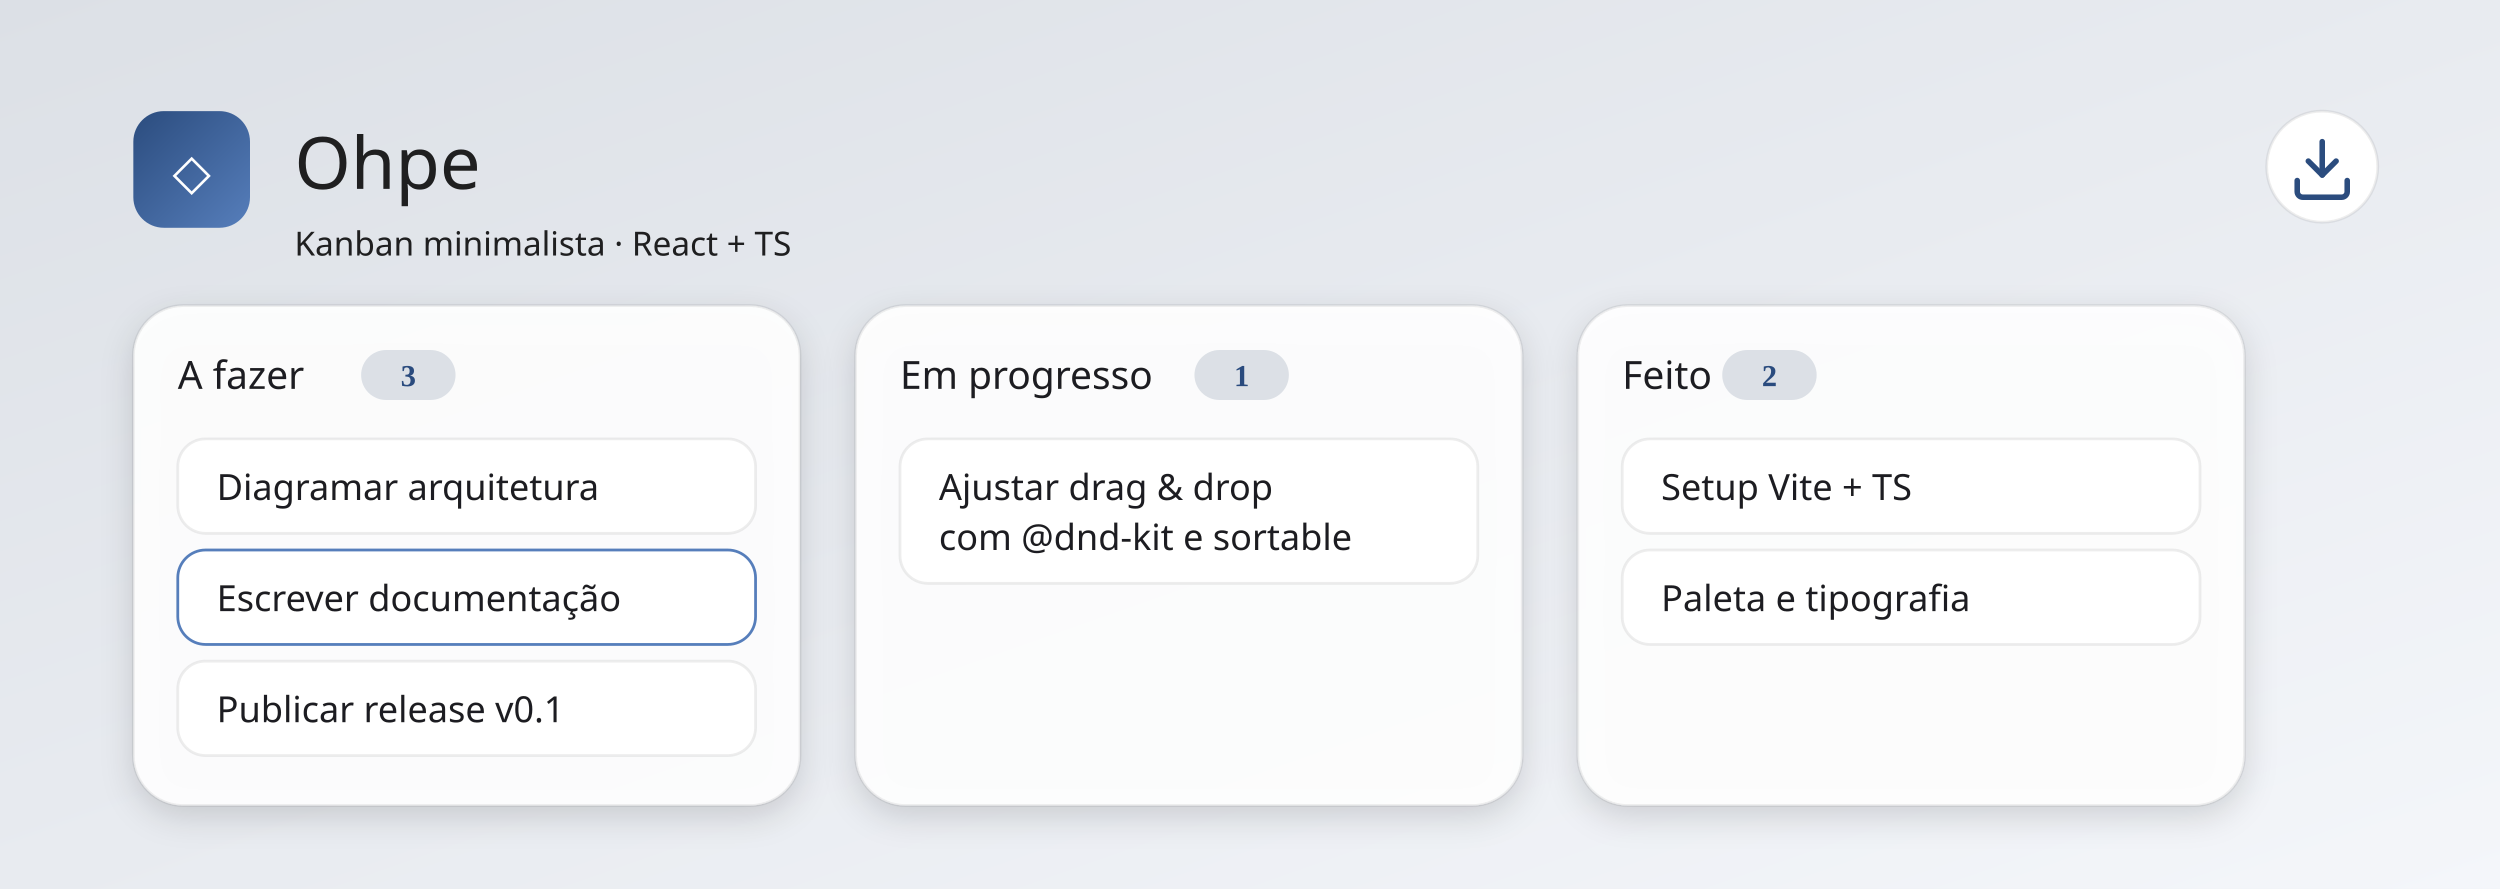
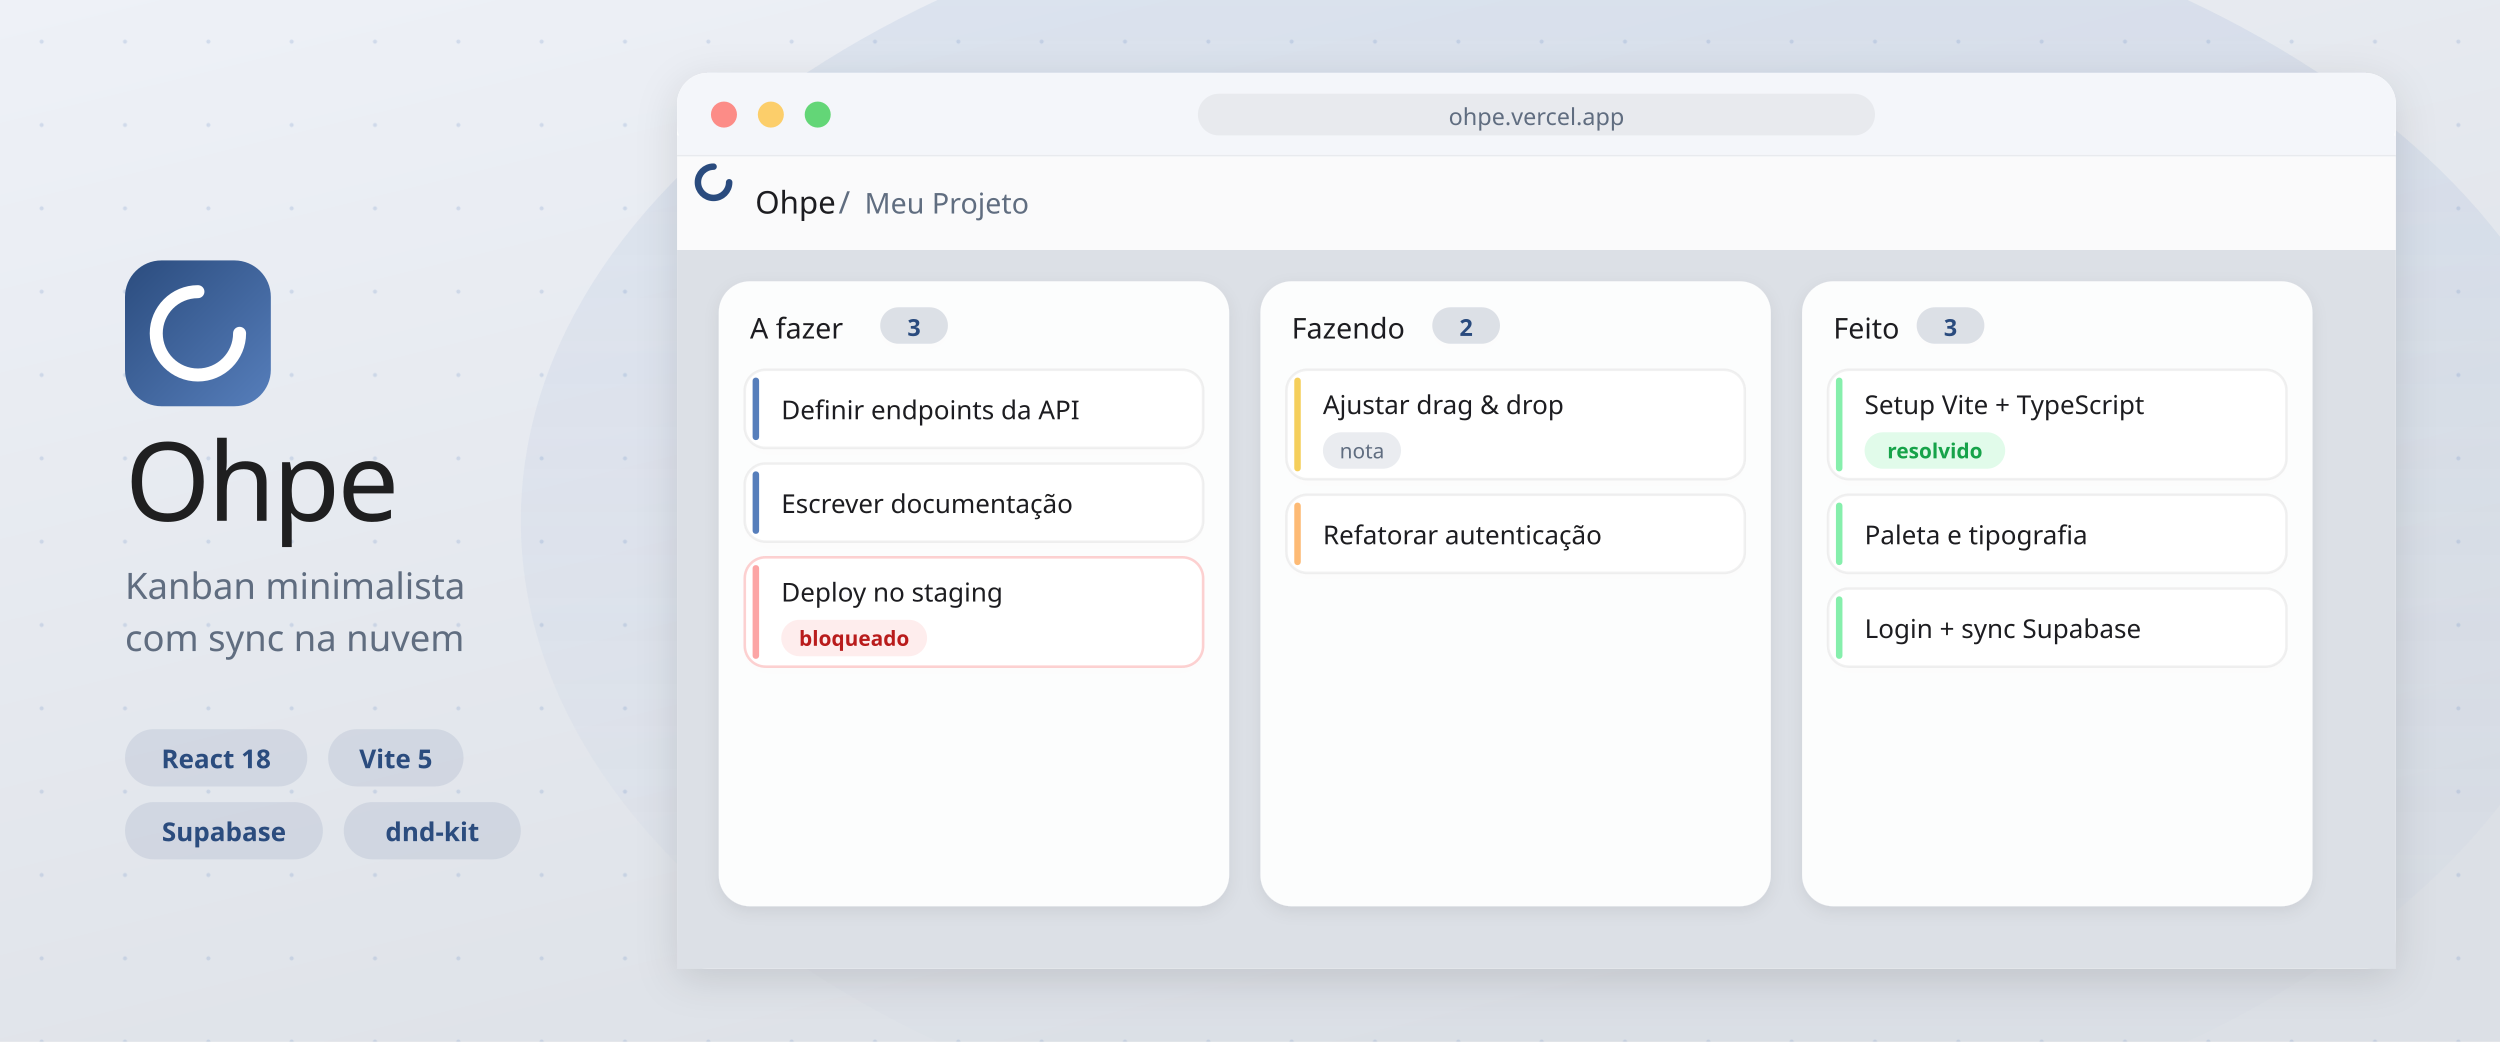
- <svg xmlns="http://www.w3.org/2000/svg" viewBox="0 0 900 320" width="900" height="320">
+ <svg xmlns="http://www.w3.org/2000/svg" viewBox="0 0 960 400" width="960" height="400">
  <defs>
-     <linearGradient id="bg" x1="0" y1="0" x2="1" y2="1">
-       <stop offset="0" stop-color="#dce0e6" />
-       <stop offset="1" stop-color="#f4f6fa" />
+     <linearGradient id="bg" x1="0" y1="0" x2="0.6" y2="1">
+       <stop offset="0" stop-color="#eef1f7" />
+       <stop offset="1" stop-color="#dce0e6" />
    </linearGradient>
    <linearGradient id="mark" x1="0" y1="0" x2="1" y2="1">
      <stop offset="0" stop-color="#2b4c7e" />
      <stop offset="1" stop-color="#567ebb" />
    </linearGradient>
-     <filter id="shadow" x="-20%" y="-20%" width="140%" height="140%">
-       <feGaussianBlur in="SourceAlpha" stdDeviation="6" />
-       <feOffset dx="0" dy="4" result="offsetblur" />
+     <linearGradient id="glow" x1="0.5" y1="0" x2="0.5" y2="1">
+       <stop offset="0" stop-color="#567ebb" stop-opacity="0.12" />
+       <stop offset="1" stop-color="#567ebb" stop-opacity="0" />
+     </linearGradient>
+     <filter id="s" x="-10%" y="-10%" width="120%" height="130%">
+       <feGaussianBlur in="SourceAlpha" stdDeviation="8" />
+       <feOffset dy="4" />
      <feComponentTransfer>
-         <feFuncA type="linear" slope="0.16" />
+         <feFuncA type="linear" slope="0.12" />
      </feComponentTransfer>
      <feMerge>
        <feMergeNode />
        <feMergeNode in="SourceGraphic" />
      </feMerge>
    </filter>
+     <filter id="ss" x="-5%" y="-5%" width="110%" height="115%">
+       <feGaussianBlur in="SourceAlpha" stdDeviation="3" />
+       <feOffset dy="2" />
+       <feComponentTransfer>
+         <feFuncA type="linear" slope="0.08" />
+       </feComponentTransfer>
+       <feMerge>
+         <feMergeNode />
+         <feMergeNode in="SourceGraphic" />
+       </feMerge>
+     </filter>
+     <clipPath id="screen">
+       <rect x="260" y="28" width="660" height="344" rx="12" />
+     </clipPath>
+     <pattern id="dots" x="0" y="0" width="32" height="32" patternUnits="userSpaceOnUse">
+       <circle cx="16" cy="16" r="0.8" fill="#567ebb" opacity="0.18" />
+     </pattern>
    <style>
-       .t   { font-family: 'IBM Plex Sans', system-ui, sans-serif; fill: #1f1f20; }
-       .tt  { font-family: 'Sora', 'IBM Plex Sans', sans-serif; font-weight: 300; }
-       .ct  { font-size: 13px; }
-       .ch  { font-size: 14px; }
-       .cnt { font-size: 11px; font-weight: 600; fill: #2b4c7e; }
+       .f  { font-family: 'IBM Plex Sans', system-ui, sans-serif; }
+       .fs { font-family: 'Sora', 'IBM Plex Sans', sans-serif; }
+       .c1 { fill: #1f1f20; }
+       .c2 { fill: #2b4c7e; }
+       .c3 { fill: #567ebb; }
+       .c4 { fill: #606d80; }
    </style>
  </defs>
-   <rect width="900" height="320" fill="url(#bg)" />
-   <g transform="translate(48, 40)">
-     <rect x="0" y="0" width="42" height="42" rx="11" fill="url(#mark)" />
-     <text x="21" y="28" text-anchor="middle" font-size="18" fill="#fff" class="tt">◇</text>
-     <text x="58" y="28" class="t tt" font-size="26">Ohpe</text>
-     <text x="58" y="52" class="t" font-size="12" fill="#606d80">Kanban minimalista · React + TS</text>
-   </g>
-   <g transform="translate(820, 44)" stroke="#2b4c7e" stroke-width="2" fill="none" stroke-linecap="round" stroke-linejoin="round">
-     <circle cx="16" cy="16" r="20" fill="#fff" stroke="rgba(31,31,32,0.08)" stroke-width="1" />
-     <path d="M25 21v4a2 2 0 0 1-2 2H9a2 2 0 0 1-2-2v-4" />
-     <polyline points="11 14 16 19 21 14" />
-     <line x1="16" y1="19" x2="16" y2="7" />
-   </g>
-   <g transform="translate(48, 110)" filter="url(#shadow)">
-     <rect width="240" height="180" rx="18" fill="#ffffff" opacity="0.9" stroke="rgba(31,31,32,0.08)" />
-     <text x="16" y="30" class="t tt ch">A fazer</text>
-     <rect x="82" y="16" width="34" height="18" rx="9" fill="#dce0e6" />
-     <text x="99" y="29" text-anchor="middle" class="cnt">3</text>
-     <g transform="translate(16, 48)">
-       <rect width="208" height="34" rx="10" fill="#fff" stroke="rgba(31,31,32,0.08)" />
-       <text x="14" y="22" class="t ct">Diagramar arquitetura</text>
+   <rect width="960" height="400" fill="url(#bg)" />
+   <rect width="960" height="400" fill="url(#dots)" />
+   <ellipse cx="600" cy="200" rx="400" ry="250" fill="url(#glow)" />
+   <g transform="translate(48, 100)">
+     <g transform="translate(0, 0)">
+       <rect width="56" height="56" rx="14" fill="url(#mark)" />
+       <g transform="translate(28, 28)">
+         <path d="M 0 -16 A 16 16 0 1 0 16 0" fill="none" stroke="#fff" stroke-width="5" stroke-linecap="round" />
+       </g>
    </g>
-     <g transform="translate(16, 88)">
-       <rect width="208" height="34" rx="10" fill="#fff" stroke="#567ebb" />
-       <text x="14" y="22" class="t ct">Escrever documentação</text>
-     </g>
-     <g transform="translate(16, 128)">
-       <rect width="208" height="34" rx="10" fill="#fff" stroke="rgba(31,31,32,0.08)" />
-       <text x="14" y="22" class="t ct">Publicar release v0.1</text>
+     <text x="0" y="100" class="f fs c1" font-size="42" font-weight="300" letter-spacing="-1">Ohpe</text>
+     <text x="0" y="130" class="f c4" font-size="14">Kanban minimalista</text>
+     <text x="0" y="150" class="f c4" font-size="14">com sync na nuvem</text>
+     <g transform="translate(0, 180)">
+       <rect width="70" height="22" rx="11" fill="#2b4c7e" opacity="0.1" />
+       <text x="35" y="15" text-anchor="middle" class="f c2" font-size="10" font-weight="600">React 18</text>
+       <rect x="78" width="52" height="22" rx="11" fill="#2b4c7e" opacity="0.1" />
+       <text x="104" y="15" text-anchor="middle" class="f c2" font-size="10" font-weight="600">Vite 5</text>
+       <rect x="0" y="28" width="76" height="22" rx="11" fill="#2b4c7e" opacity="0.1" />
+       <text x="38" y="43" text-anchor="middle" class="f c2" font-size="10" font-weight="600">Supabase</text>
+       <rect x="84" y="28" width="68" height="22" rx="11" fill="#2b4c7e" opacity="0.1" />
+       <text x="118" y="43" text-anchor="middle" class="f c2" font-size="10" font-weight="600">dnd-kit</text>
    </g>
  </g>
-   <g transform="translate(308, 110)" filter="url(#shadow)">
-     <rect width="240" height="180" rx="18" fill="#ffffff" opacity="0.9" stroke="rgba(31,31,32,0.08)" />
-     <text x="16" y="30" class="t tt ch">Em progresso</text>
-     <rect x="122" y="16" width="34" height="18" rx="9" fill="#dce0e6" />
-     <text x="139" y="29" text-anchor="middle" class="cnt">1</text>
-     <g transform="translate(16, 48)">
-       <rect width="208" height="52" rx="10" fill="#fff" stroke="rgba(31,31,32,0.08)" />
-       <text x="14" y="22" class="t ct">Ajustar drag &amp; drop</text>
-       <text x="14" y="40" class="t ct" fill="#606d80" font-size="11">com @dnd-kit e sortable</text>
-     </g>
-   </g>
-   <g transform="translate(568, 110)" filter="url(#shadow)">
-     <rect width="240" height="180" rx="18" fill="#ffffff" opacity="0.9" stroke="rgba(31,31,32,0.08)" />
-     <text x="16" y="30" class="t tt ch">Feito</text>
-     <rect x="52" y="16" width="34" height="18" rx="9" fill="#dce0e6" />
-     <text x="69" y="29" text-anchor="middle" class="cnt">2</text>
-     <g transform="translate(16, 48)">
-       <rect width="208" height="34" rx="10" fill="#fff" stroke="rgba(31,31,32,0.08)" />
-       <text x="14" y="22" class="t ct">Setup Vite + TS</text>
-     </g>
-     <g transform="translate(16, 88)">
-       <rect width="208" height="34" rx="10" fill="#fff" stroke="rgba(31,31,32,0.08)" />
-       <text x="14" y="22" class="t ct">Paleta e tipografia</text>
+   <g transform="translate(260, 28)" filter="url(#s)">
+     <rect width="660" height="344" rx="12" fill="#fff" />
+     <rect width="660" height="32" rx="12" fill="#f4f6fa" />
+     <rect y="24" width="660" height="8" fill="#f4f6fa" />
+     <circle cx="18" cy="16" r="5" fill="#ff5f56" opacity="0.7" />
+     <circle cx="36" cy="16" r="5" fill="#ffbd2e" opacity="0.7" />
+     <circle cx="54" cy="16" r="5" fill="#27c93f" opacity="0.7" />
+     <rect x="200" y="8" width="260" height="16" rx="8" fill="#e8eaee" />
+     <text x="330" y="20" text-anchor="middle" class="f c4" font-size="9">ohpe.vercel.app</text>
+     <line x1="0" y1="32" x2="660" y2="32" stroke="#e8eaee" />
+     <g transform="translate(0, 32)">
+       <rect width="660" height="312" fill="#dce0e6" />
+       <rect width="660" height="36" fill="#fff" opacity="0.85" />
+       <g transform="translate(14, 10)">
+         <path d="M 0 -6 A 6 6 0 1 0 6 0" fill="none" stroke="#2b4c7e" stroke-width="2.5" stroke-linecap="round" />
+       </g>
+       <text x="30" y="22" class="f fs c1" font-size="12" font-weight="300">Ohpe</text>
+       <text x="62" y="22" class="f c4" font-size="12" font-weight="300">/</text>
+       <text x="72" y="22" class="f c4" font-size="11">Meu Projeto</text>
+       <g transform="translate(16, 48)" filter="url(#ss)">
+         <rect width="196" height="240" rx="12" fill="#fff" opacity="0.92" />
+         <text x="12" y="22" class="f fs c1" font-size="11" font-weight="400">A fazer</text>
+         <rect x="62" y="10" width="26" height="14" rx="7" fill="#dce0e6" />
+         <text x="75" y="21" text-anchor="middle" class="f c2" font-size="9" font-weight="600">3</text>
+         <g transform="translate(10, 34)">
+           <rect width="176" height="30" rx="8" fill="#fff" stroke="rgba(31,31,32,0.06)" />
+           <rect x="3" y="3" width="2.5" height="24" rx="1.2" fill="#567ebb" />
+           <text x="14" y="19" class="f c1" font-size="10">Definir endpoints da API</text>
+         </g>
+         <g transform="translate(10, 70)">
+           <rect width="176" height="30" rx="8" fill="#fff" stroke="rgba(31,31,32,0.06)" />
+           <rect x="3" y="3" width="2.5" height="24" rx="1.2" fill="#567ebb" />
+           <text x="14" y="19" class="f c1" font-size="10">Escrever documentação</text>
+         </g>
+         <g transform="translate(10, 106)">
+           <rect width="176" height="42" rx="8" fill="#fff" stroke="#fca5a5" stroke-opacity="0.5" />
+           <rect x="3" y="3" width="2.5" height="36" rx="1.2" fill="#fca5a5" />
+           <text x="14" y="17" class="f c1" font-size="10">Deploy no staging</text>
+           <rect x="14" y="24" width="56" height="14" rx="7" fill="#fca5a5" opacity="0.2" />
+           <text x="42" y="34" text-anchor="middle" class="f" font-size="8" font-weight="600" fill="#b91c1c">bloqueado</text>
+         </g>
+       </g>
+       <g transform="translate(224, 48)" filter="url(#ss)">
+         <rect width="196" height="240" rx="12" fill="#fff" opacity="0.92" />
+         <text x="12" y="22" class="f fs c1" font-size="11" font-weight="400">Fazendo</text>
+         <rect x="66" y="10" width="26" height="14" rx="7" fill="#dce0e6" />
+         <text x="79" y="21" text-anchor="middle" class="f c2" font-size="9" font-weight="600">2</text>
+         <g transform="translate(10, 34)">
+           <rect width="176" height="42" rx="8" fill="#fff" stroke="rgba(31,31,32,0.06)" />
+           <rect x="3" y="3" width="2.5" height="36" rx="1.2" fill="#f5cf5c" />
+           <text x="14" y="17" class="f c1" font-size="10">Ajustar drag &amp; drop</text>
+           <rect x="14" y="24" width="30" height="14" rx="7" fill="#dce0e6" opacity="0.6" />
+           <text x="29" y="34" text-anchor="middle" class="f c4" font-size="8">nota</text>
+         </g>
+         <g transform="translate(10, 82)">
+           <rect width="176" height="30" rx="8" fill="#fff" stroke="rgba(31,31,32,0.06)" />
+           <rect x="3" y="3" width="2.5" height="24" rx="1.2" fill="#fdba74" />
+           <text x="14" y="19" class="f c1" font-size="10">Refatorar autenticação</text>
+         </g>
+       </g>
+       <g transform="translate(432, 48)" filter="url(#ss)">
+         <rect width="196" height="240" rx="12" fill="#fff" opacity="0.92" />
+         <text x="12" y="22" class="f fs c1" font-size="11" font-weight="400">Feito</text>
+         <rect x="44" y="10" width="26" height="14" rx="7" fill="#dce0e6" />
+         <text x="57" y="21" text-anchor="middle" class="f c2" font-size="9" font-weight="600">3</text>
+         <g transform="translate(10, 34)">
+           <rect width="176" height="42" rx="8" fill="#fff" stroke="rgba(31,31,32,0.06)" />
+           <rect x="3" y="3" width="2.5" height="36" rx="1.2" fill="#86efac" />
+           <text x="14" y="17" class="f c1" font-size="10">Setup Vite + TypeScript</text>
+           <rect x="14" y="24" width="54" height="14" rx="7" fill="#86efac" opacity="0.25" />
+           <text x="41" y="34" text-anchor="middle" class="f" font-size="8" font-weight="600" fill="#16a34a">resolvido</text>
+         </g>
+         <g transform="translate(10, 82)">
+           <rect width="176" height="30" rx="8" fill="#fff" stroke="rgba(31,31,32,0.06)" />
+           <rect x="3" y="3" width="2.5" height="24" rx="1.2" fill="#86efac" />
+           <text x="14" y="19" class="f c1" font-size="10">Paleta e tipografia</text>
+         </g>
+         <g transform="translate(10, 118)">
+           <rect width="176" height="30" rx="8" fill="#fff" stroke="rgba(31,31,32,0.06)" />
+           <rect x="3" y="3" width="2.5" height="24" rx="1.2" fill="#86efac" />
+           <text x="14" y="19" class="f c1" font-size="10">Login + sync Supabase</text>
+         </g>
+       </g>
    </g>
  </g>
</svg>
